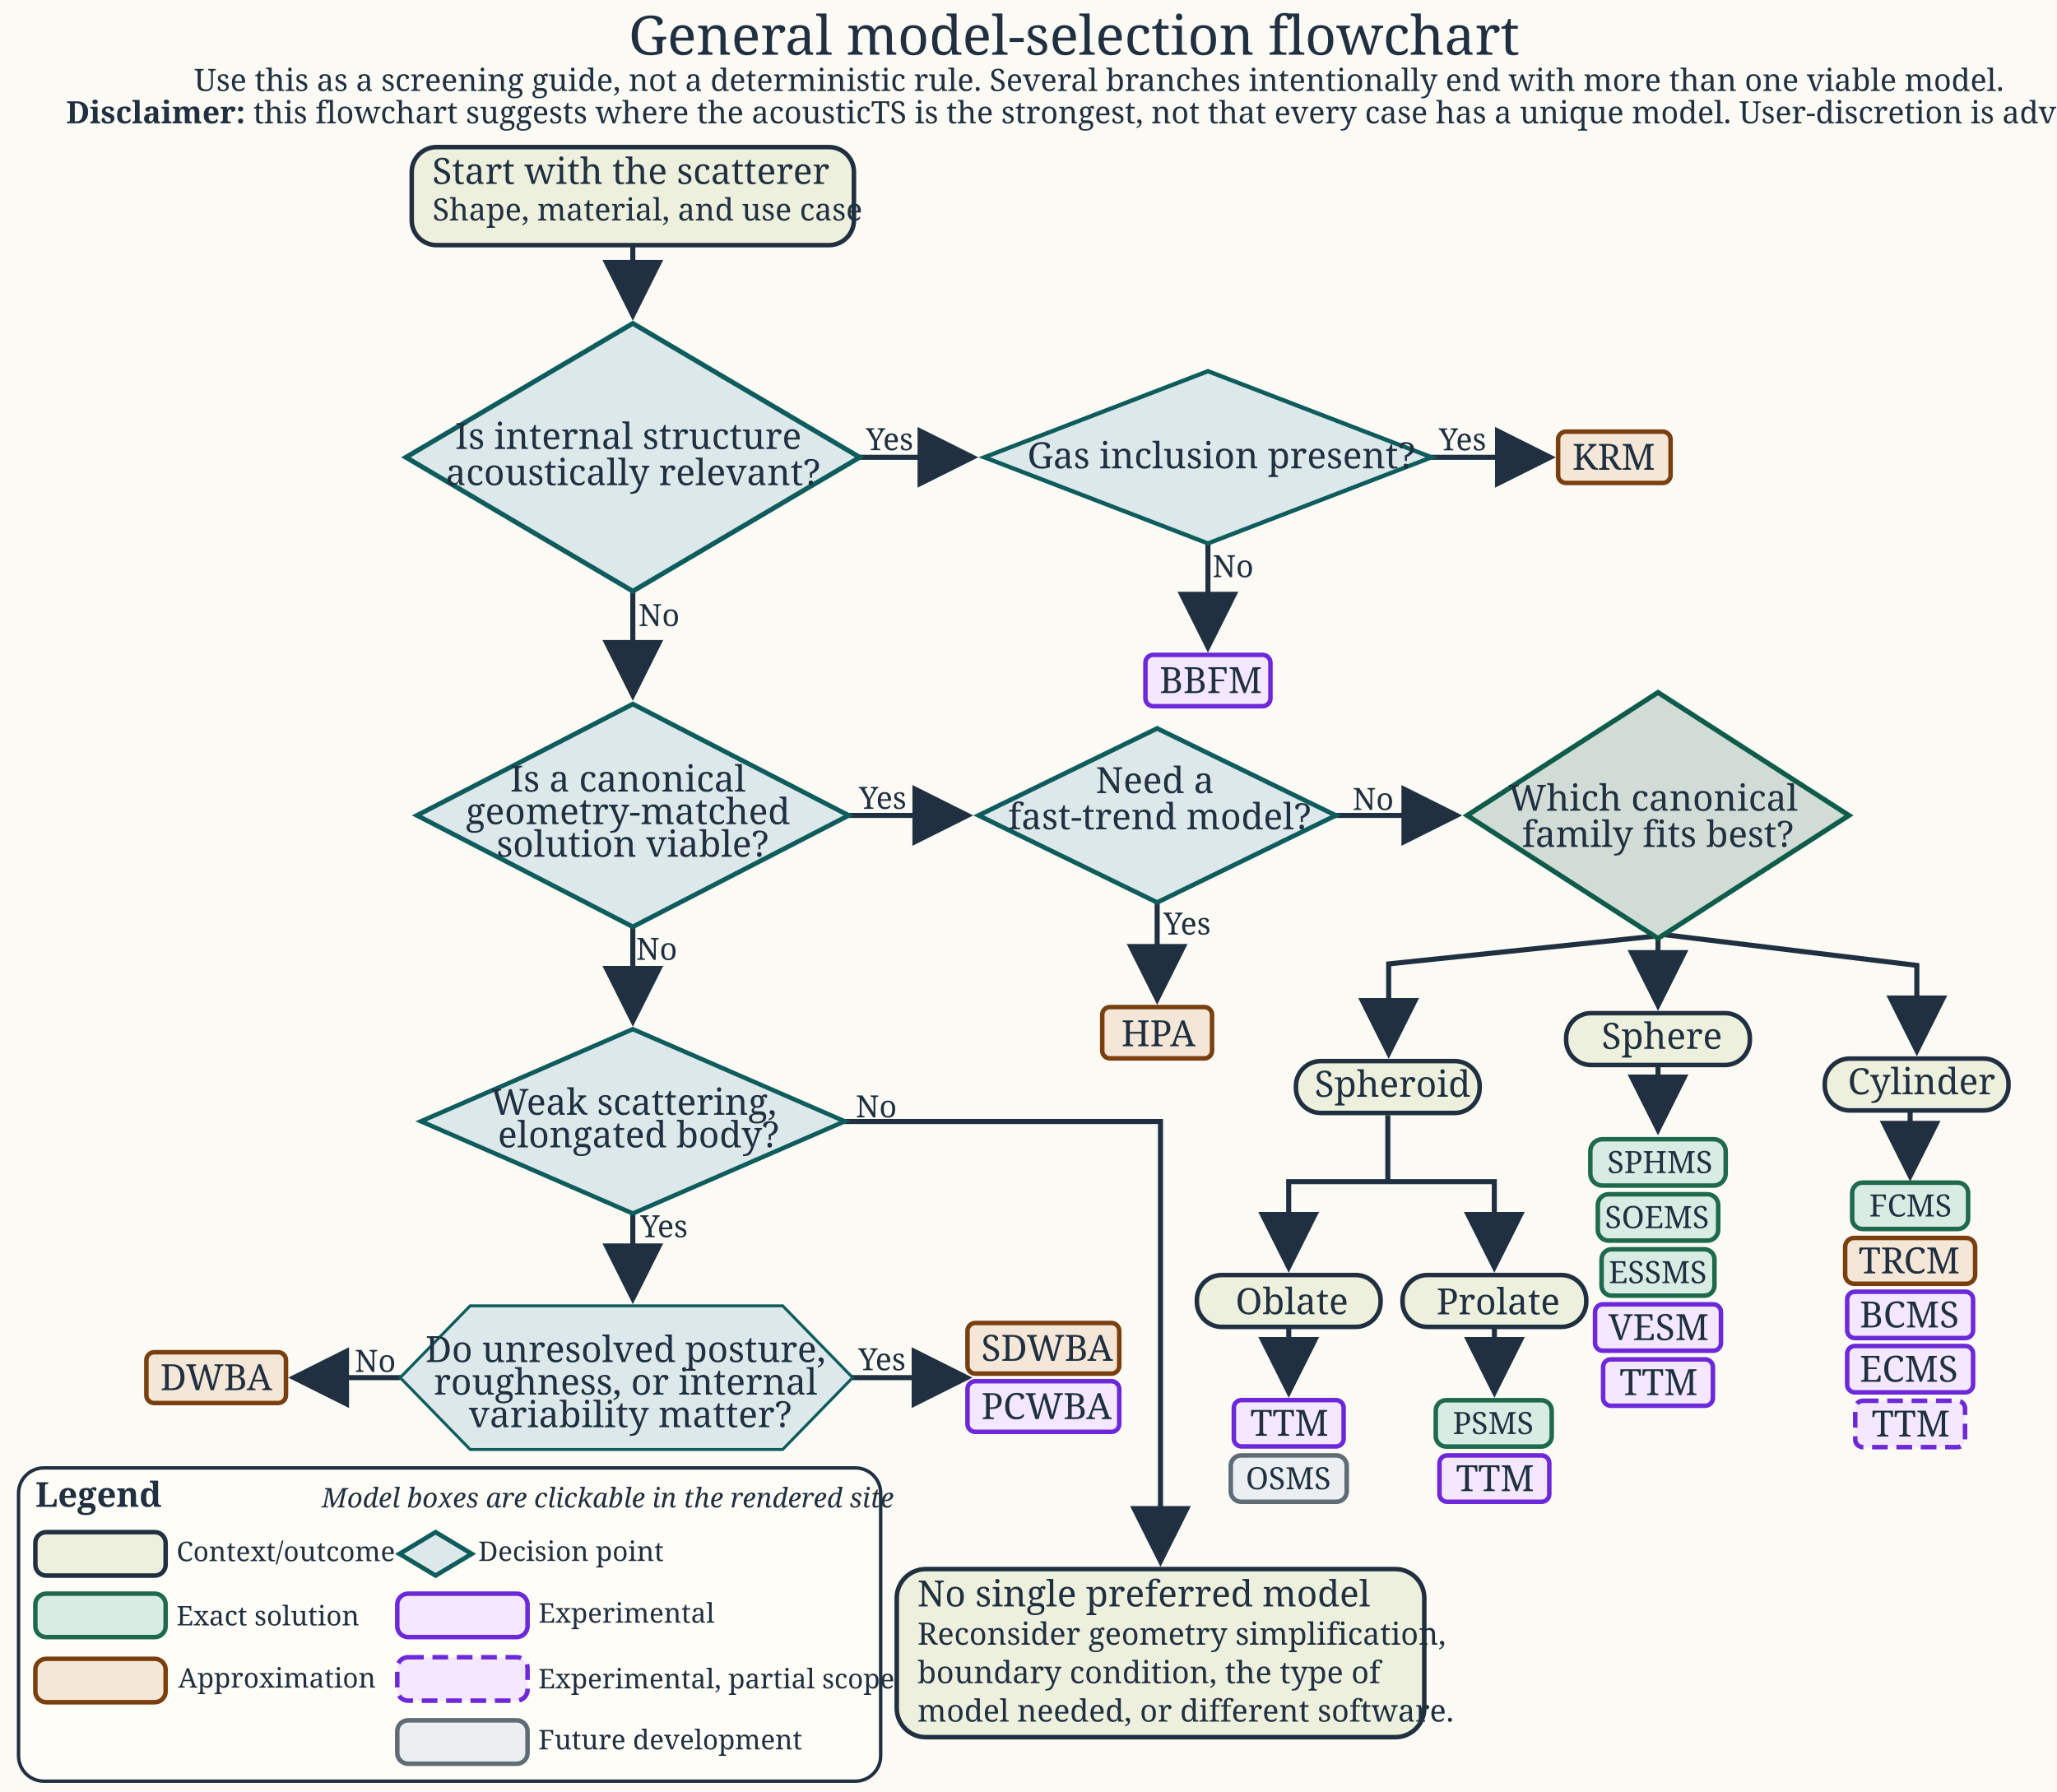
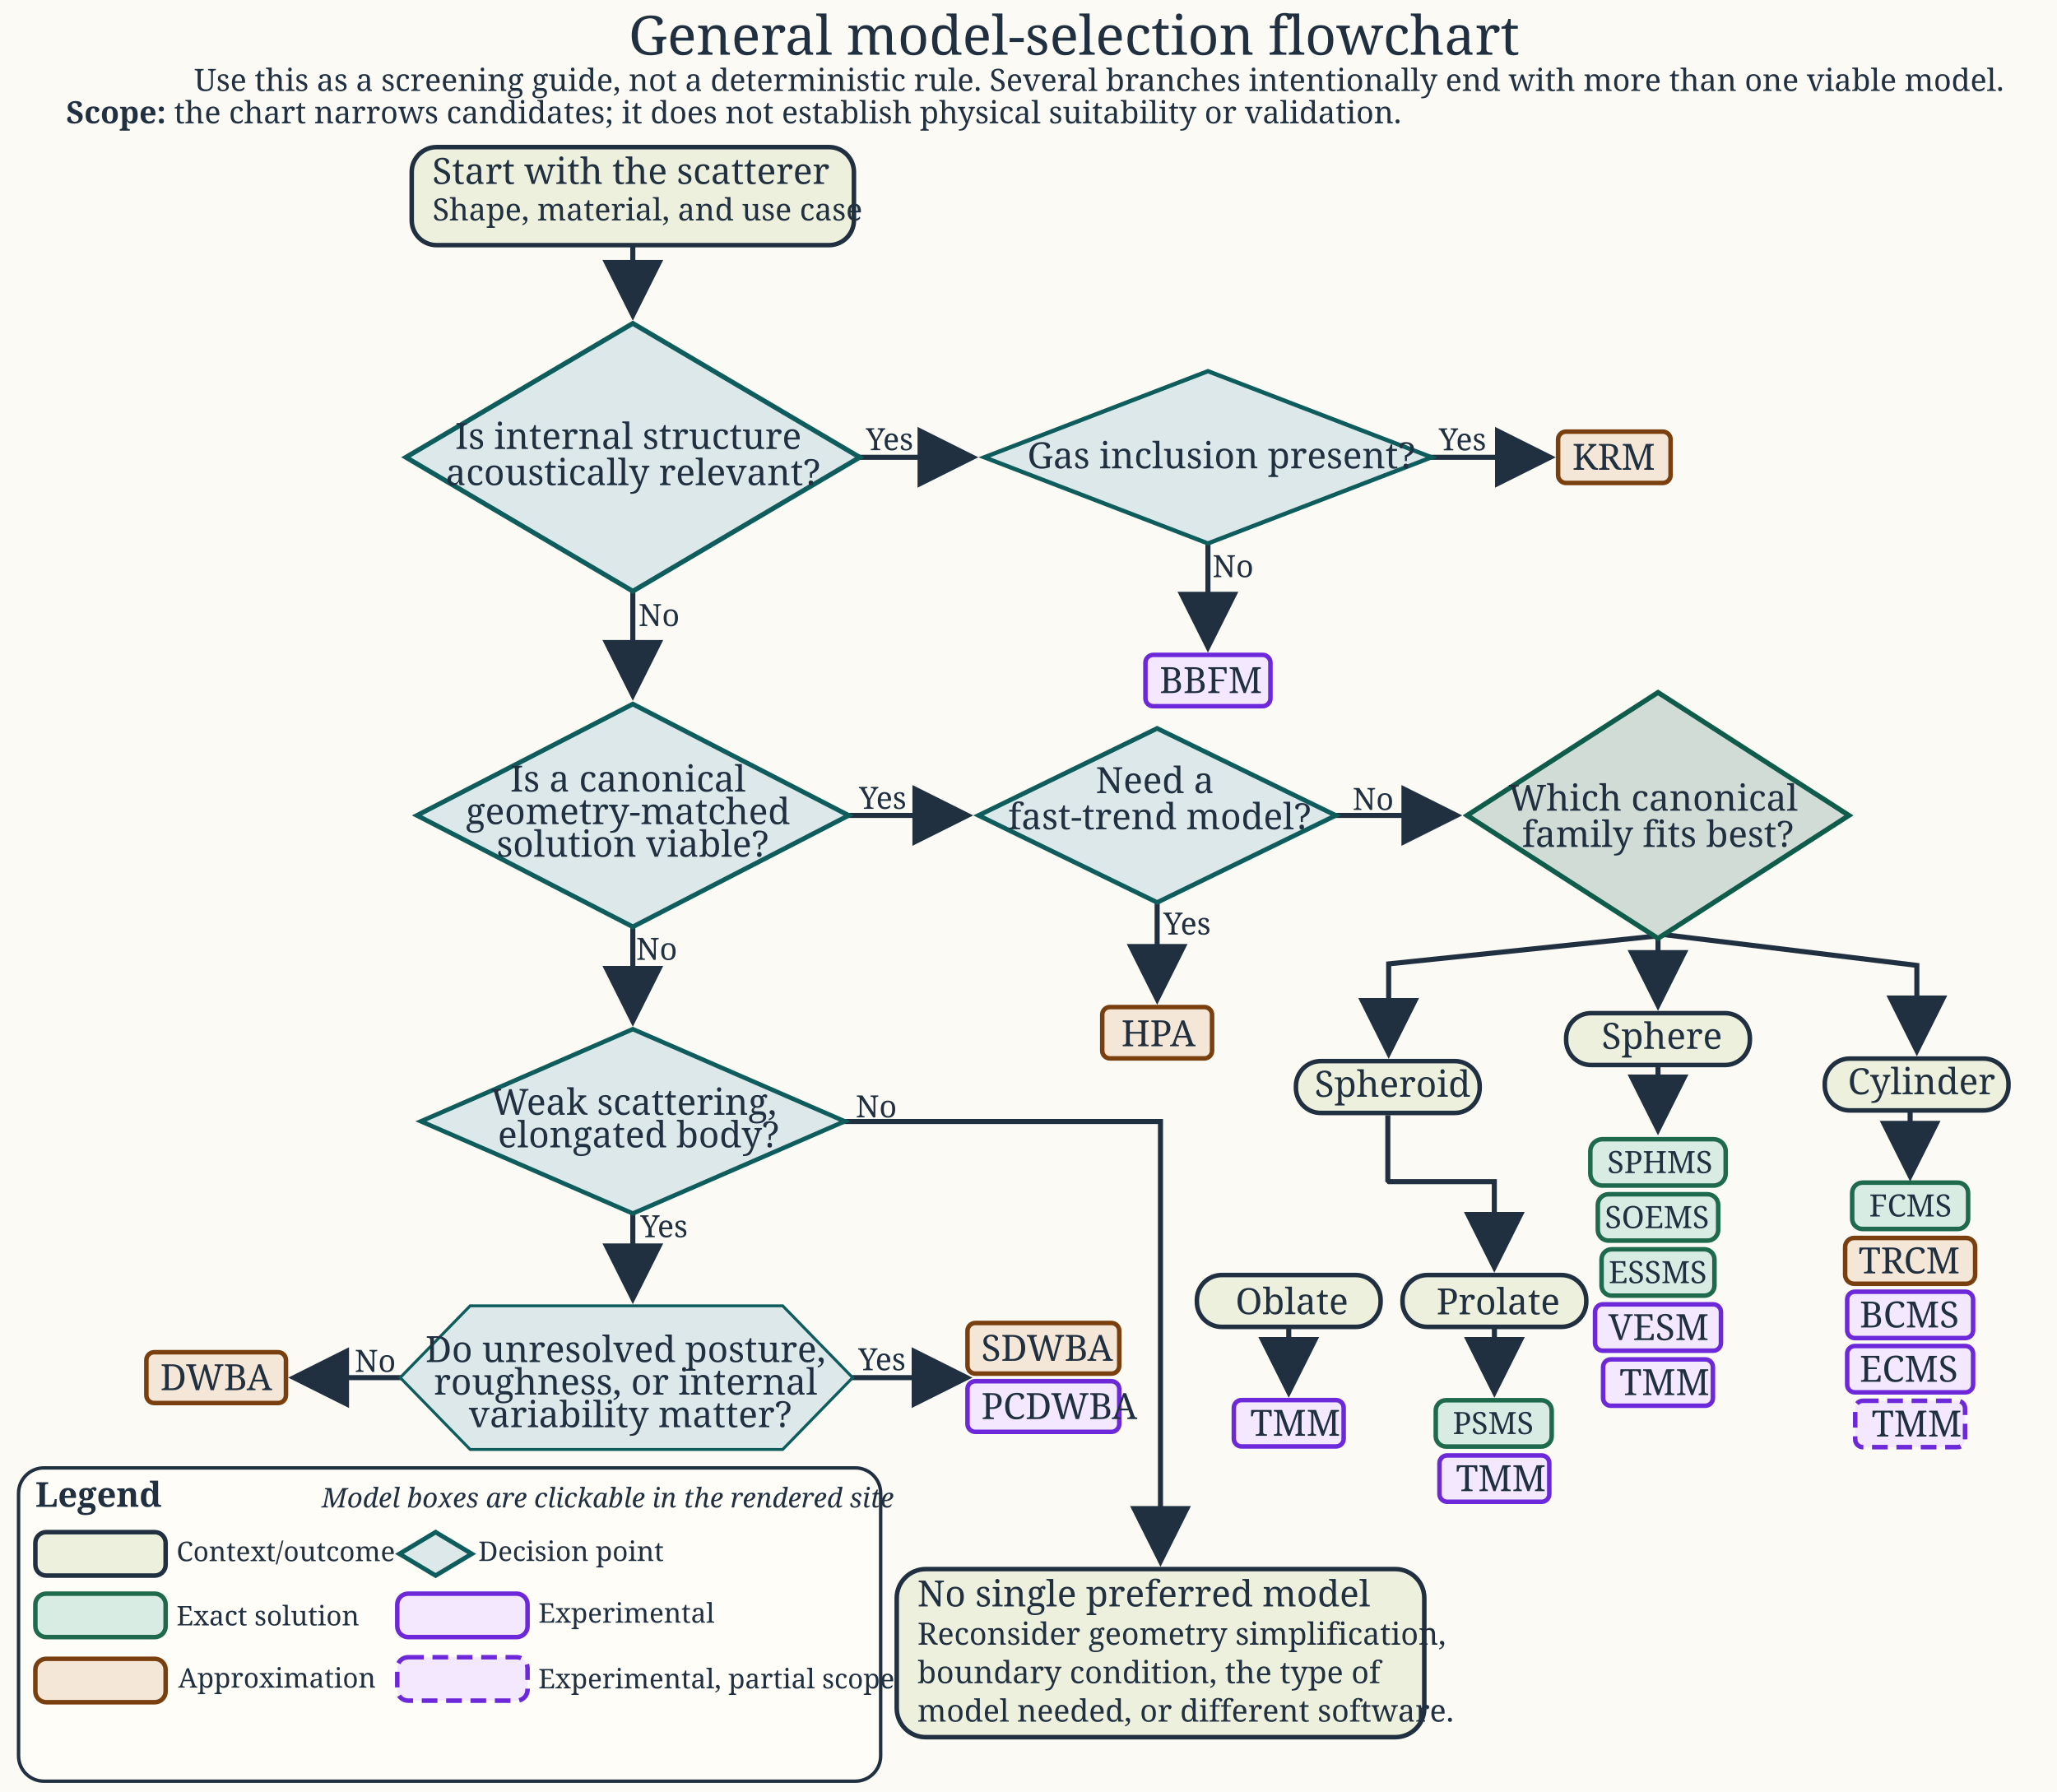
<svg xmlns="http://www.w3.org/2000/svg" width="1136.747" height="990.274" viewBox="0 0 1136.747 990.274" version="1.1" id="svg63">
  <rect width="1136.747" height="990.274" fill="#fbfaf5" id="rect1" x="0" y="0" style="stroke-width:0.897" />
  <line x1="471.135" y1="252.721" x2="535.056" y2="252.721" class="line" id="line16" style="fill:none;stroke:#203040;stroke-width:2.8;marker-end:url(#arrow-2)" />
  <line x1="349.71" y1="134.457" x2="349.71" y2="171.655" class="line" id="line12" style="fill:none;stroke:#203040;stroke-width:2.8;marker-end:url(#arrow-4)" />
  <defs id="defs1">
    <marker markerWidth="0.525" markerHeight="1" refX="0" refY="0" orient="auto-start-reverse" id="CapTriangle" viewBox="0 0 0.525 1" style="overflow:visible" preserveAspectRatio="xMidYMid">
      <path style="fill:context-stroke;stroke-linecap:butt" d="M 0,-1 1,0 0,1 -0.05,0 Z" transform="scale(0.5)" id="path61" />
    </marker>
    <marker id="arrow" markerWidth="12" markerHeight="12" refX="10" refY="6" orient="auto">
      <path d="M 0,0 12,6 0,12 Z" fill="#203040" id="path1" />
    </marker>
    <style id="style1">
      .title { font-family: Georgia, serif; font-size: 30px; fill: #203040; }
      .label { font-family: Georgia, serif; font-size: 20px; fill: #203040; }
      .small { font-family: Georgia, serif; font-size: 17px; fill: #203040; }
      .node { fill: #eef0de; stroke: #203040; stroke-width: 2.5; }
      .choice { fill: #dce8ea; stroke: #0f5c5c; stroke-width: 2.5; }
      .approx { fill: #f5e7d8; stroke: #7a3f0e; stroke-width: 2.5; }
      .exact { fill: #d9ece4; stroke: #1f6a4d; stroke-width: 2.5; }
      .line { stroke: #203040; stroke-width: 2.8; fill: none; marker-end: url(#arrow); }
    </style>
    <marker id="arrow-9" markerWidth="12" markerHeight="12" refX="10" refY="6" orient="auto">
      <path d="M 0,0 12,6 0,12 Z" fill="#203040" id="path1-4" />
    </marker>
    <marker id="arrow-4" markerWidth="12" markerHeight="12" refX="10" refY="6" orient="auto">
      <path d="M 0,0 12,6 0,12 Z" fill="#203040" id="path1-8" />
    </marker>
    <marker id="arrow-2" markerWidth="12" markerHeight="12" refX="10" refY="6" orient="auto">
      <path d="M 0,0 12,6 0,12 Z" fill="#203040" id="path1-45" />
    </marker>
    <marker id="arrow-1" markerWidth="12" markerHeight="12" refX="10" refY="6" orient="auto">
      <path d="M 0,0 12,6 0,12 Z" fill="#203040" id="path1-1" />
    </marker>
  </defs>
  <text x="347.381" y="30.26" class="title" id="text1">General model-selection flowchart</text>
  <text x="107.344" y="50.26" class="small" id="text2">Use this as a screening guide, not a deterministic rule. Several branches intentionally end with more than one viable model.</text>
  <g id="g63" style="stroke-width:2.5;stroke-dasharray:none" transform="translate(172.2565,-23.05326)">
    <rect x="55.27" y="104.338" width="244.369" height="54.187" rx="13.746" class="node" id="rect2" style="stroke-width:2.5;stroke-dasharray:none" ry="13.746" />
    <text x="66.644" y="124.699" class="label" id="text3" style="stroke-width:2.5;stroke-dasharray:none">Start with the scatterer</text>
    <text x="66.782" y="144.892" class="small" id="text4" style="font-style:normal;font-variant:normal;font-weight:normal;font-stretch:normal;font-size:17px;font-family:Georgia, serif;-inkscape-font-specification:'Georgia, serif, Normal';font-variant-ligatures:normal;font-variant-caps:normal;font-variant-numeric:normal;font-variant-east-asian:normal;fill:#203040;stroke-width:2.5;stroke-dasharray:none">
      <tspan id="tspan63" x="66.782" y="144.892">Shape, material, and use case</tspan>
    </text>
  </g>
  <line x1="349.71" y1="315.257" x2="349.71" y2="381.709" class="line" id="line15" style="fill:none;stroke:#203040;stroke-width:2.8;marker-end:url(#arrow-1)" />
  <polygon points="760,310 620,384 480,310 620,236 " class="decision" id="polygon12" style="fill:#dce8ea;stroke:#0f5c5c;stroke-width:2.747" transform="matrix(0.8957108,0,0,1,-205.6303,-57.27898)" />
  <text x="349.813" y="248.112" class="label" id="text5" style="font-style:normal;font-variant:normal;font-weight:normal;font-stretch:normal;font-size:20px;line-height:1;font-family:Georgia, serif;-inkscape-font-specification:'Georgia, serif, Normal';font-variant-ligatures:normal;font-variant-caps:normal;font-variant-numeric:normal;font-variant-east-asian:normal;text-align:center;text-anchor:middle;fill:#203040">
    <tspan id="tspan97" x="349.813" y="248.112" style="line-height:1">Is internal structure</tspan>
    <tspan id="tspan98" x="349.813" y="268.112" style="line-height:1">acoustically relevant?</tspan>
  </text>
  <a id="a1" href="../psms/index.html" target="_top" transform="translate(690.9181,385.3319)">
    <g id="g69" transform="translate(-0.781772)">
      <rect x="103.301" y="388.484" width="64.07" height="25.614" rx="5.695" class="exact" id="rect8" ry="5.695" />
      <text x="112.688" y="407.193" class="small" id="text18">PSMS</text>
    </g>
  </a>
  <g id="g137" transform="translate(476.679,-217.3417)">
    <g id="g187">
      <rect x="597.833" y="882.781" width="291.546" height="92.885" rx="16" class="node" id="rect56" ry="16" transform="translate(-578.9566,201.7078)" />
      <text x="30.252" y="1105.13" class="label" id="text57">No single preferred model</text>
      <text x="30.317" y="1126.299" class="small" id="text58" style="font-style:normal;font-variant:normal;font-weight:normal;font-stretch:normal;font-size:17px;font-family:Georgia, serif;-inkscape-font-specification:'Georgia, serif, Normal';font-variant-ligatures:normal;font-variant-caps:normal;font-variant-numeric:normal;font-variant-east-asian:normal;text-align:start;text-anchor:start;fill:#203040">
        <tspan id="tspan185" x="30.317" y="1126.299">Reconsider geometry simplification,</tspan>
        <tspan id="tspan186" x="30.317" y="1147.549">boundary condition, the type of</tspan>
        <tspan id="tspan187" x="30.317" y="1168.799">model needed, or different software.</tspan>
      </text>
    </g>
  </g>
  <text x="36.588" y="68.142" class="small" id="text61" style="font-style:normal;font-variant:normal;font-weight:normal;font-stretch:normal;font-size:17px;font-family:Georgia, serif;-inkscape-font-specification:'Georgia, serif, Normal';font-variant-ligatures:normal;font-variant-caps:normal;font-variant-numeric:normal;font-variant-east-asian:normal;fill:#203040">
    <tspan id="tspan139" x="36.588" y="68.142">
-       <tspan style="font-style:normal;font-variant:normal;font-weight:bold;font-stretch:normal;font-size:17px;font-family:Georgia, serif;-inkscape-font-specification:'Georgia, serif, Bold';font-variant-ligatures:normal;font-variant-caps:normal;font-variant-numeric:normal;font-variant-east-asian:normal" id="tspan141">Disclaimer:</tspan> this flowchart suggests where the acousticTS is the strongest, not that every case has a unique model. User-discretion is advised.</tspan>
+       <tspan style="font-style:normal;font-variant:normal;font-weight:bold;font-stretch:normal;font-size:17px;font-family:Georgia, serif;-inkscape-font-specification:'Georgia, serif, Bold';font-variant-ligatures:normal;font-variant-caps:normal;font-variant-numeric:normal;font-variant-east-asian:normal" id="tspan141">Scope:</tspan> the chart narrows candidates; it does not establish physical suitability or validation.</tspan>
  </text>
  <a id="a69" transform="translate(99.04399,-35.73983)" />
  <a id="a70" href="../hpa/index.html" target="_top" transform="translate(208.6163,252.2381)">
    <g id="g70" transform="translate(0,-2.391516)">
      <rect x="400.511" y="306.698" width="60.683" height="28.369" rx="4.221" class="approx" id="rect21" ry="4.221" />
      <text x="411.047" y="328.36" class="label" id="text70" style="font-style:normal;font-variant:normal;font-weight:normal;font-stretch:normal;font-size:20px;font-family:Georgia, serif;-inkscape-font-specification:'Georgia, serif, Normal';font-variant-ligatures:normal;font-variant-caps:normal;font-variant-numeric:normal;font-variant-east-asian:normal;fill:#203040">
        <tspan id="tspan70" x="411.047" y="328.36">HPA</tspan>
      </text>
    </g>
  </a>
  <a id="a76" href="../sphms/index.html" target="_top" transform="translate(729.6852,130.6813)">
    <g id="g76">
      <rect x="149.165" y="498.894" width="74.805" height="25.614" rx="6.649" class="exact" id="rect75" ry="6.649" />
      <text x="158.552" y="517.603" class="small" id="text76" style="font-size:17px;font-family:Georgia, serif;fill:#203040">
        <tspan id="tspan76" x="158.552" y="517.603">SPHMS</tspan>
      </text>
    </g>
  </a>
  <a id="a84" href="../calibration/index.html" target="_top" transform="translate(733.8256,161.1018)">
    <g id="g84">
      <rect x="149.165" y="498.894" width="66.524" height="25.614" rx="5.913" class="exact" id="rect83" ry="5.913" />
      <text x="153.072" y="517.603" class="small" id="text84" style="font-size:17px;font-family:Georgia, serif;fill:#203040">
        <tspan id="tspan84" x="153.072" y="517.603">SOEMS</tspan>
      </text>
    </g>
  </a>
  <a id="a85" href="../essms/index.html" target="_top" transform="translate(735.8958,191.5223)">
    <g id="g85">
      <rect x="149.165" y="498.894" width="62.384" height="25.614" rx="5.545" class="exact" id="rect84" ry="5.545" />
      <text x="153.072" y="517.603" class="small" id="text85" style="font-size:17px;font-family:Georgia, serif;fill:#203040">
        <tspan id="tspan85" x="153.072" y="517.603">ESSMS</tspan>
      </text>
    </g>
  </a>
  <a id="a93" href="../fcms/index.html" target="_top" transform="translate(921.033,265.091)">
    <g id="g93" transform="translate(-0.781772)">
      <rect x="103.301" y="388.484" width="64.07" height="25.614" rx="5.695" class="exact" id="rect92" ry="5.695" />
      <text x="112.688" y="407.193" class="small" id="text93">FCMS</text>
    </g>
  </a>
  <a id="a95" href="../trcm/index.html" target="_top" transform="translate(616.9352,378.7149)">
    <g id="g95" transform="translate(2.223877,-1.279577)">
      <rect x="400.511" y="306.698" width="71.835" height="25.338" rx="4.997" class="approx" id="rect94" ry="4.997" />
      <text x="407.913" y="326.287" class="label" id="text95" style="font-style:normal;font-variant:normal;font-weight:normal;font-stretch:normal;font-size:20px;font-family:Georgia, serif;-inkscape-font-specification:'Georgia, serif, Normal';font-variant-ligatures:normal;font-variant-caps:normal;font-variant-numeric:normal;font-variant-east-asian:normal;fill:#203040">
        <tspan id="tspan94" x="407.913" y="326.287">TRCM</tspan>
      </text>
    </g>
  </a>
  <path d="m 917.484,517.049 -150.071,15.635 v 46.874" class="line" id="path102" />
  <a id="a111" href="../krm/index.html" target="_top" transform="translate(460.5268,-65.77022)">
    <g id="g111" transform="translate(0,-2.391516)">
      <rect x="400.511" y="306.698" width="62.174" height="28.369" rx="4.325" class="approx" id="rect110" ry="4.325" />
      <text x="408.322" y="327.802" class="label" id="text111" style="font-style:normal;font-variant:normal;font-weight:normal;font-stretch:normal;font-size:20px;font-family:Georgia, serif;-inkscape-font-specification:'Georgia, serif, Normal';font-variant-ligatures:normal;font-variant-caps:normal;font-variant-numeric:normal;font-variant-east-asian:normal;fill:#203040">
        <tspan id="tspan111" x="408.322" y="327.802">KRM</tspan>
      </text>
    </g>
  </a>
  <line x1="349.71" y1="647.524" x2="349.71" y2="715.156" class="line" id="line166" style="fill:none;stroke:#203040;stroke-width:2.8;marker-end:url(#arrow-2)" />
  <a id="a132" href="../sdwba/index.html" target="_top" transform="translate(133.9537,426.6437)">
    <g id="g132" transform="translate(0,-2.391516)">
      <rect x="400.703" y="306.89" width="83.872" height="27.985" rx="4.325" class="approx" id="rect131" ry="4.325" />
      <text x="408.322" y="327.802" class="label" id="text132" style="font-style:normal;font-variant:normal;font-weight:normal;font-stretch:normal;font-size:20px;font-family:Georgia, serif;-inkscape-font-specification:'Georgia, serif, Normal';font-variant-ligatures:normal;font-variant-caps:normal;font-variant-numeric:normal;font-variant-east-asian:normal;fill:#203040">
        <tspan id="tspan132" x="408.322" y="327.802">SDWBA</tspan>
      </text>
    </g>
  </a>
  <a id="a134" href="../dwba/index.html" target="_top" transform="translate(-319.7635,442.8468)">
    <g id="g134" transform="translate(0,-2.391516)">
      <rect x="400.654" y="306.841" width="77.139" height="28.083" rx="4.325" class="approx" id="rect133" ry="4.325" />
      <text x="408.322" y="327.802" class="label" id="text134" style="font-style:normal;font-variant:normal;font-weight:normal;font-stretch:normal;font-size:20px;font-family:Georgia, serif;-inkscape-font-specification:'Georgia, serif, Normal';font-variant-ligatures:normal;font-variant-caps:normal;font-variant-numeric:normal;font-variant-east-asian:normal;fill:#203040">
        <tspan id="tspan134" x="408.322" y="327.802">DWBA</tspan>
      </text>
    </g>
  </a>
  <text x="478.512" y="248.788" class="small" id="text8" style="font-style:normal;font-variant:normal;font-weight:normal;font-stretch:normal;font-size:17px;font-family:Georgia, serif;-inkscape-font-specification:'Georgia, serif, Normal';font-variant-ligatures:normal;font-variant-caps:normal;font-variant-numeric:normal;font-variant-east-asian:normal;fill:#203040">
    <tspan id="tspan2" x="478.512" y="248.788">Yes</tspan>
  </text>
  <line x1="788.41" y1="252.721" x2="854.188" y2="252.721" class="line" id="line9" style="fill:none;stroke:#203040;stroke-width:2.8;marker-end:url(#arrow-2)" />
  <line x1="667.533" y1="297.582" x2="667.533" y2="355.06" class="line" id="line108" style="fill:none;stroke:#203040;stroke-width:2.8;marker-end:url(#arrow-1)" />
  <polygon points="1175,380 1040,450 905,380 1040,310 " class="decision" id="polygon16" style="fill:#dce8ea;stroke:#0f5c5c;stroke-width:3.295" transform="matrix(0.9155559,0,0,0.6799814,-284.6453,-5.671934)" />
  <text x="567.723" y="258.802" class="label" id="text9" style="font-style:normal;font-variant:normal;font-weight:normal;font-stretch:normal;font-size:20px;font-family:Georgia, serif;-inkscape-font-specification:'Georgia, serif, Normal';font-variant-ligatures:normal;font-variant-caps:normal;font-variant-numeric:normal;font-variant-east-asian:normal;fill:#203040">
    <tspan id="tspan9" x="567.723" y="258.802">Gas inclusion present?</tspan>
  </text>
  <text x="795.143" y="248.871" class="small" id="text10" style="font-style:normal;font-variant:normal;font-weight:normal;font-stretch:normal;font-size:17px;font-family:Georgia, serif;-inkscape-font-specification:'Georgia, serif, Normal';font-variant-ligatures:normal;font-variant-caps:normal;font-variant-numeric:normal;font-variant-east-asian:normal;fill:#203040">
    <tspan id="tspan10" x="795.143" y="248.871">Yes</tspan>
  </text>
  <a id="a13" href="../bbfm/index.html" target="_top" transform="translate(232.4845,57.60351)" style="fill:#f3e8ff;fill-opacity:1">
    <g id="g13" transform="translate(0,-2.391516)" style="fill:#f3e8ff;fill-opacity:1;stroke:#6d28d9;stroke-opacity:1">
      <rect x="400.511" y="306.698" width="69.075" height="28.369" rx="4.325" class="approx" id="rect11" ry="4.325" style="fill:#f3e8ff;fill-opacity:1;stroke:#6d28d9;stroke-opacity:1" />
      <text x="408.322" y="327.802" class="label" id="text13" style="font-style:normal;font-variant:normal;font-weight:normal;font-stretch:normal;font-size:20px;font-family:Georgia, serif;-inkscape-font-specification:'Georgia, serif, Normal';font-variant-ligatures:normal;font-variant-caps:normal;font-variant-numeric:normal;font-variant-east-asian:normal;fill:#203040;fill-opacity:1;stroke:#6d28d9;stroke-opacity:1">
        <tspan id="tspan12" x="408.322" y="327.802" style="fill:#203040;fill-opacity:1;stroke:none">BBFM</tspan>
      </text>
    </g>
    <text xml:space="preserve" style="font-style:normal;font-variant:normal;font-weight:normal;font-stretch:normal;font-size:20px;line-height:0.8;font-family:Georgia, serif;-inkscape-font-specification:'Georgia, serif, Normal';font-variant-ligatures:normal;font-variant-caps:normal;font-variant-numeric:normal;font-variant-east-asian:normal;writing-mode:vertical-lr;direction:rtl;fill:none;fill-opacity:1;stroke:none;stroke-width:4;stroke-linejoin:round;stroke-opacity:1" x="435.893" y="323.579" id="text14">
      <tspan id="tspan13" x="435.893" y="323.579">t</tspan>
    </text>
    <text xml:space="preserve" style="font-style:normal;font-variant:normal;font-weight:normal;font-stretch:normal;font-size:20px;line-height:0.8;font-family:Georgia, serif;-inkscape-font-specification:'Georgia, serif, Normal';font-variant-ligatures:normal;font-variant-caps:normal;font-variant-numeric:normal;font-variant-east-asian:normal;writing-mode:vertical-lr;direction:rtl;fill:none;fill-opacity:1;stroke:none;stroke-width:4;stroke-linejoin:round;stroke-opacity:1" x="436.625" y="317.724" id="text15">
      <tspan id="tspan14" x="436.625" y="317.724">t</tspan>
    </text>
  </a>
  <text x="352.83" y="346.001" class="small" id="text19" style="font-style:normal;font-variant:normal;font-weight:normal;font-stretch:normal;font-size:17px;font-family:Georgia, serif;-inkscape-font-specification:'Georgia, serif, Normal';font-variant-ligatures:normal;font-variant-caps:normal;font-variant-numeric:normal;font-variant-east-asian:normal;fill:#203040">
    <tspan id="tspan18" x="352.83" y="346.001">No</tspan>
  </text>
  <line x1="468.304" y1="450.637" x2="532.225" y2="450.637" class="line" id="line109" style="fill:none;stroke:#203040;stroke-width:2.8;marker-end:url(#arrow-2)" />
  <line x1="349.71" y1="506.403" x2="349.71" y2="561.812" class="line" id="line117" style="fill:none;stroke:#203040;stroke-width:2.8;marker-end:url(#arrow-1)" />
  <polygon points="1175,380 1040,450 905,380 1040,310 " class="decision" id="polygon19" style="fill:#dce8ea;stroke:#0f5c5c;stroke-width:2.95" transform="matrix(0.8835961,0,0,0.8791999,-569.2295,116.5406)" />
  <text x="349.623" y="437.457" class="label" id="text20" style="font-style:normal;font-variant:normal;font-weight:normal;font-stretch:normal;font-size:20px;line-height:0.9;font-family:Georgia, serif;-inkscape-font-specification:'Georgia, serif, Normal';font-variant-ligatures:normal;font-variant-caps:normal;font-variant-numeric:normal;font-variant-east-asian:normal;text-align:center;text-anchor:middle;fill:#203040">
    <tspan id="tspan106" x="349.623" y="437.457" style="line-height:0.9">Is a canonical</tspan>
    <tspan id="tspan107" x="349.623" y="455.457" style="line-height:0.9">geometry-matched</tspan>
    <tspan id="tspan108" x="349.623" y="473.457" style="line-height:0.9">solution viable?</tspan>
  </text>
  <line x1="916.253" y1="500.228" x2="916.253" y2="553.063" class="line" id="line43" style="fill:none;stroke:#203040;stroke-width:2.8;marker-end:url(#arrow-1)" />
  <text x="666.874" y="658.704" class="small" id="text30" style="font-style:normal;font-variant:normal;font-weight:normal;font-stretch:normal;font-size:17px;font-family:Georgia, serif;-inkscape-font-specification:'Georgia, serif, Normal';font-variant-ligatures:normal;font-variant-caps:normal;font-variant-numeric:normal;font-variant-east-asian:normal;fill:#203040;stroke-width:2.5;stroke-dasharray:none">
    <tspan id="tspan30" x="666.874" y="658.704" />
  </text>
  <text xml:space="preserve" style="font-style:normal;font-variant:normal;font-weight:normal;font-stretch:normal;font-size:20px;line-height:0.8;font-family:Georgia, serif;-inkscape-font-specification:'Georgia, serif, Normal';font-variant-ligatures:normal;font-variant-caps:normal;font-variant-numeric:normal;font-variant-east-asian:normal;writing-mode:vertical-lr;direction:rtl;fill:#203040;fill-opacity:1;stroke:none;stroke-width:4;stroke-linejoin:round;stroke-opacity:1" x="758.49" y="767.679" id="text33">
    <tspan id="tspan32" x="758.49" y="767.679" />
  </text>
  <line x1="916.253" y1="578.228" x2="916.253" y2="621.835" class="line" id="line172" style="fill:none;stroke:#203040;stroke-width:2.8;marker-end:url(#arrow-1)" />
  <g id="g36" transform="translate(222.6641,-95.16554)">
    <rect x="642.826" y="655.079" width="101.526" height="28.655" rx="13.746" class="node" id="rect34" style="stroke-width:2.5;stroke-dasharray:none" ry="13.746" />
    <text x="662.427" y="674.797" class="label" id="text32" style="stroke-width:2.5;stroke-dasharray:none">Sphere</text>
  </g>
  <line x1="1055.587" y1="603.803" x2="1055.587" y2="647.409" class="line" id="line185" style="fill:none;stroke:#203040;stroke-width:2.8;marker-end:url(#arrow-1)" />
  <g id="g38" transform="translate(188.9361,-110.7743)">
    <rect x="819.481" y="695.792" width="101.526" height="28.655" rx="13.746" class="node" id="rect35" style="stroke-width:2.5;stroke-dasharray:none" ry="13.746" />
    <text x="832.207" y="715.51" class="label" id="text34" style="stroke-width:2.5;stroke-dasharray:none">Cylinder</text>
  </g>
  <g id="g43" transform="translate(-22.56625,-114.2148)">
    <rect x="738.744" y="700.623" width="101.526" height="28.655" rx="13.746" class="node" id="rect42" style="stroke-width:2.5;stroke-dasharray:none" ry="13.746" />
    <text x="749.029" y="720.341" class="label" id="text43" style="stroke-width:2.5;stroke-dasharray:none">Spheroid</text>
  </g>
  <line x1="712.19" y1="723.293" x2="712.19" y2="766.899" class="line" id="line189" style="fill:none;stroke:#203040;stroke-width:2.8;marker-end:url(#arrow-1)" />
  <g id="g45" transform="translate(-77.31674,4.01253)">
    <rect x="738.744" y="700.623" width="101.526" height="28.655" rx="13.746" class="node" id="rect45" style="stroke-width:2.5;stroke-dasharray:none" ry="13.746" />
    <text x="760.093" y="722.25" class="label" id="text45" style="stroke-width:2.5;stroke-dasharray:none">Oblate</text>
  </g>
  <line x1="825.843" y1="723.293" x2="825.843" y2="766.899" class="line" id="line188" style="fill:none;stroke:#203040;stroke-width:2.8;marker-end:url(#arrow-1)" />
  <g id="g46" transform="translate(36.33594,4.01253)">
    <rect x="738.744" y="700.623" width="101.526" height="28.655" rx="13.746" class="node" id="rect46" style="stroke-width:2.5;stroke-dasharray:none" ry="13.746" />
    <text x="757.495" y="722.362" class="label" id="text46" style="stroke-width:2.5;stroke-dasharray:none">Prolate</text>
  </g>
  <line x1="736.688" y1="450.637" x2="802.466" y2="450.637" class="line" id="line116" style="fill:none;stroke:#203040;stroke-width:2.8;marker-end:url(#arrow-2)" />
  <line x1="639.469" y1="492.789" x2="639.469" y2="549.695" class="line" id="line136" style="fill:none;stroke:#203040;stroke-width:2.8;marker-end:url(#arrow-1)" />
  <polygon points="1175,380 1040,450 905,380 1040,310 " class="decision" id="polygon59" style="fill:#dce8ea;stroke:#0f5c5c;stroke-width:3.668" transform="matrix(0.7312013,0,0,0.6870074,-120.9806,189.5738)" />
  <text x="640.821" y="438.29" class="label" id="text27" style="font-style:normal;font-variant:normal;font-weight:normal;font-stretch:normal;font-size:20px;line-height:1;font-family:Georgia, serif;-inkscape-font-specification:'Georgia, serif, Normal';font-variant-ligatures:normal;font-variant-caps:normal;font-variant-numeric:normal;font-variant-east-asian:normal;text-align:center;text-anchor:middle;fill:#203040">
    <tspan id="tspan114" x="640.821" y="438.29" style="line-height:1">Need a</tspan>
    <tspan id="tspan116" x="640.821" y="458.29" style="line-height:1">fast-trend model?</tspan>
  </text>
  <path d="m 912.464,515.659 146.829,17.859 v 44.65" class="line" id="path179" />
  <polygon points="905,380 1040,310 1175,380 1040,450 " class="decision" id="polygon25" style="fill:#d2dcd6;fill-opacity:1;stroke:#0f5c4a;stroke-width:2.985;stroke-opacity:1" transform="matrix(0.7814979,0,0,0.9708489,103.495,81.71397)" />
  <text x="916.175" y="448.027" class="label" id="text63" style="font-style:normal;font-variant:normal;font-weight:normal;font-stretch:normal;font-size:20px;line-height:1;font-family:Georgia, serif;-inkscape-font-specification:'Georgia, serif, Normal';font-variant-ligatures:normal;font-variant-caps:normal;font-variant-numeric:normal;font-variant-east-asian:normal;text-align:center;text-anchor:middle;fill:#203040">
    <tspan id="tspan140" x="916.175" y="448.027">Which canonical</tspan>
    <tspan id="tspan146" x="916.175" y="468.027">family fits best?</tspan>
  </text>
  <text x="670.023" y="318.96" class="small" id="text109" style="font-style:normal;font-variant:normal;font-weight:normal;font-stretch:normal;font-size:17px;font-family:Georgia, serif;-inkscape-font-specification:'Georgia, serif, Normal';font-variant-ligatures:normal;font-variant-caps:normal;font-variant-numeric:normal;font-variant-east-asian:normal;fill:#203040">
    <tspan id="tspan109" x="670.023" y="318.96">No</tspan>
  </text>
  <text x="474.717" y="447.008" class="small" id="text113" style="font-style:normal;font-variant:normal;font-weight:normal;font-stretch:normal;font-size:17px;font-family:Georgia, serif;-inkscape-font-specification:'Georgia, serif, Normal';font-variant-ligatures:normal;font-variant-caps:normal;font-variant-numeric:normal;font-variant-east-asian:normal;fill:#203040">
    <tspan id="tspan113" x="474.717" y="447.008">Yes</tspan>
  </text>
  <text x="747.441" y="447.613" class="small" id="text117" style="font-style:normal;font-variant:normal;font-weight:normal;font-stretch:normal;font-size:17px;font-family:Georgia, serif;-inkscape-font-specification:'Georgia, serif, Normal';font-variant-ligatures:normal;font-variant-caps:normal;font-variant-numeric:normal;font-variant-east-asian:normal;fill:#203040">
    <tspan id="tspan117" x="747.441" y="447.613">No</tspan>
  </text>
  <text x="351.517" y="530.465" class="small" id="text118" style="font-style:normal;font-variant:normal;font-weight:normal;font-stretch:normal;font-size:17px;font-family:Georgia, serif;-inkscape-font-specification:'Georgia, serif, Normal';font-variant-ligatures:normal;font-variant-caps:normal;font-variant-numeric:normal;font-variant-east-asian:normal;fill:#203040">
    <tspan id="tspan118" x="351.517" y="530.465">No</tspan>
  </text>
  <text x="642.909" y="516.483" class="small" id="text137" style="font-style:normal;font-variant:normal;font-weight:normal;font-stretch:normal;font-size:17px;font-family:Georgia, serif;-inkscape-font-specification:'Georgia, serif, Normal';font-variant-ligatures:normal;font-variant-caps:normal;font-variant-numeric:normal;font-variant-east-asian:normal;fill:#203040">
    <tspan id="tspan137" x="642.909" y="516.483">Yes</tspan>
  </text>
  <line x1="467.885" y1="761.338" x2="531.807" y2="761.338" class="line" id="line167" style="fill:none;stroke:#203040;stroke-width:2.8;marker-end:url(#arrow-2)" />
  <line x1="238.026" y1="761.338" x2="164.88" y2="761.338" class="line" id="line168" style="fill:none;stroke:#203040;stroke-width:2.8;marker-end:url(#arrow-2)" />
  <g id="g163" transform="translate(45.29706,12.55427)">
    <polygon points="762,888 822,950 762,1012 494,1012 434,950 494,888 " class="choice" id="polygon160" transform="matrix(0.6444623,0,0,0.6402361,-103.8472,140.5594)" />
    <text x="303.017" y="740.174" class="label" id="text161" style="font-style:normal;font-variant:normal;font-weight:normal;font-stretch:normal;font-size:20px;line-height:0.9;font-family:Georgia, serif;-inkscape-font-specification:'Georgia, serif, Normal';font-variant-ligatures:normal;font-variant-caps:normal;font-variant-numeric:normal;font-variant-east-asian:normal;text-align:center;text-anchor:middle;fill:#203040">
      <tspan id="tspan161" x="303.017" y="740.174" style="line-height:0.9">Do unresolved posture,</tspan>
      <tspan id="tspan162" x="303.017" y="758.174" style="line-height:0.9">roughness, or internal</tspan>
      <tspan id="tspan163" x="303.017" y="776.174" style="line-height:0.9">variability matter?</tspan>
    </text>
  </g>
  <text x="472.865" y="617.515" class="small" id="text166" style="font-style:normal;font-variant:normal;font-weight:normal;font-stretch:normal;font-size:17px;font-family:Georgia, serif;-inkscape-font-specification:'Georgia, serif, Normal';font-variant-ligatures:normal;font-variant-caps:normal;font-variant-numeric:normal;font-variant-east-asian:normal;fill:#203040">
    <tspan id="tspan166" x="472.865" y="617.515">No</tspan>
  </text>
  <text x="353.874" y="683.75" class="small" id="text167" style="font-style:normal;font-variant:normal;font-weight:normal;font-stretch:normal;font-size:17px;font-family:Georgia, serif;-inkscape-font-specification:'Georgia, serif, Normal';font-variant-ligatures:normal;font-variant-caps:normal;font-variant-numeric:normal;font-variant-east-asian:normal;fill:#203040">
    <tspan id="tspan167" x="353.874" y="683.75">Yes</tspan>
  </text>
  <path d="M 452.48,619.788 H 641.309 V 860.297" class="line" id="path193" />
  <g id="g167" transform="translate(-61.17841,-34.03133)">
    <polygon points="905,380 1040,310 1175,380 1040,450 " class="decision" id="polygon69" style="fill:#dce8ea;stroke:#0f5c5c;stroke-width:3.273" transform="matrix(0.8674342,0,0,0.7276132,-491.2428,377.2249)" />
    <text x="414.039" y="650.109" class="label" id="text114" style="font-style:normal;font-variant:normal;font-weight:normal;font-stretch:normal;font-size:20px;line-height:0.9;font-family:Georgia, serif;-inkscape-font-specification:'Georgia, serif, Normal';font-variant-ligatures:normal;font-variant-caps:normal;font-variant-numeric:normal;font-variant-east-asian:normal;text-align:center;text-anchor:middle;fill:#203040">
      <tspan id="tspan164" x="414.039" y="650.109" style="line-height:0.9">Weak scattering,</tspan>
      <tspan id="tspan165" x="414.039" y="668.109" style="line-height:0.9">elongated body?</tspan>
    </text>
  </g>
  <text x="474.298" y="757.261" class="small" id="text168" style="font-style:normal;font-variant:normal;font-weight:normal;font-stretch:normal;font-size:17px;font-family:Georgia, serif;-inkscape-font-specification:'Georgia, serif, Normal';font-variant-ligatures:normal;font-variant-caps:normal;font-variant-numeric:normal;font-variant-east-asian:normal;fill:#203040">
    <tspan id="tspan168" x="474.298" y="757.261">Yes</tspan>
  </text>
  <text x="195.973" y="758.154" class="small" id="text169" style="font-style:normal;font-variant:normal;font-weight:normal;font-stretch:normal;font-size:17px;font-family:Georgia, serif;-inkscape-font-specification:'Georgia, serif, Normal';font-variant-ligatures:normal;font-variant-caps:normal;font-variant-numeric:normal;font-variant-east-asian:normal;fill:#203040">
    <tspan id="tspan169" x="195.973" y="758.154">No</tspan>
  </text>
  <a id="a171" href="../pcdwba/index.html" target="_top" transform="translate(133.9537,458.8116)">
    <g id="g171" transform="translate(0,-2.391516)">
      <rect x="400.703" y="306.89" width="83.872" height="27.985" rx="4.325" class="approx" id="rect170" ry="4.325" style="fill:#f3e8ff;fill-opacity:1;stroke:#6d28d9;stroke-opacity:1" />
      <text x="408.322" y="327.802" class="label" id="text171" style="font-style:normal;font-variant:normal;font-weight:normal;font-stretch:normal;font-size:20px;font-family:Georgia, serif;-inkscape-font-specification:'Georgia, serif, Normal';font-variant-ligatures:normal;font-variant-caps:normal;font-variant-numeric:normal;font-variant-east-asian:normal;fill:#203040">
-         <tspan id="tspan171" x="408.322" y="327.802">PCWBA</tspan>
+         <tspan id="tspan171" x="408.322" y="327.802">PCDWBA</tspan>
      </text>
    </g>
  </a>
  <a id="a180" href="../ttm/index.html" target="_top" transform="translate(468.7214,449.1744)">
    <g id="g180" transform="translate(16.67908,-4.615393)">
      <rect x="400.511" y="306.698" width="60.683" height="25.614" rx="4.221" class="approx" id="rect179" ry="4.221" style="fill:#f3e8ff;fill-opacity:1;stroke:#6d28d9;stroke-opacity:1" />
      <text x="409.588" y="326.434" class="label" id="text180" style="font-style:normal;font-variant:normal;font-weight:normal;font-stretch:normal;font-size:20px;font-family:Georgia, serif;-inkscape-font-specification:'Georgia, serif, Normal';font-variant-ligatures:normal;font-variant-caps:normal;font-variant-numeric:normal;font-variant-east-asian:normal;fill:#203040">
-         <tspan id="tspan180" x="409.588" y="326.434">TTM</tspan>
+         <tspan id="tspan180" x="409.588" y="326.434">TMM</tspan>
      </text>
    </g>
  </a>
  <a id="a184" href="../ttm/index.html" target="_top" transform="translate(608.056,472.0454)">
    <g id="g184" transform="translate(16.67908,-4.615393)">
      <rect x="400.511" y="306.698" width="60.683" height="25.614" rx="4.221" class="approx" id="rect183" ry="4.221" style="fill:#f3e8ff;fill-opacity:1;stroke:#6d28d9;stroke-dasharray:8.654, 4.808;stroke-dashoffset:0;stroke-opacity:1" />
      <text x="409.588" y="326.435" class="label" id="text183" style="font-style:normal;font-variant:normal;font-weight:normal;font-stretch:normal;font-size:20px;font-family:Georgia, serif;-inkscape-font-specification:'Georgia, serif, Normal';font-variant-ligatures:normal;font-variant-caps:normal;font-variant-numeric:normal;font-variant-east-asian:normal;fill:#203040">
-         <tspan id="tspan183" x="409.588" y="326.435">TTM</tspan>
+         <tspan id="tspan183" x="409.588" y="326.435">TMM</tspan>
      </text>
    </g>
  </a>
  <a id="a185" href="../vesm/index.html" target="_top" transform="translate(460.9379,418.7539)">
    <g id="g185" transform="translate(16.67908,-4.615393)">
      <rect x="403.847" y="306.698" width="69.579" height="25.614" rx="4.221" class="approx" id="rect184" ry="4.221" style="fill:#f3e8ff;fill-opacity:1;stroke:#6d28d9;stroke-opacity:1" />
      <text x="411.195" y="326.449" class="label" id="text184" style="font-style:normal;font-variant:normal;font-weight:normal;font-stretch:normal;font-size:20px;font-family:Georgia, serif;-inkscape-font-specification:'Georgia, serif, Normal';font-variant-ligatures:normal;font-variant-caps:normal;font-variant-numeric:normal;font-variant-east-asian:normal;fill:#203040">
        <tspan id="tspan184" x="411.195" y="326.449">VESM</tspan>
      </text>
    </g>
  </a>
  <line x1="766.941" y1="616.313" x2="766.941" y2="652.984" class="line" id="line187" style="fill:none;stroke:#203040;stroke-width:2.8;marker-end:url(#CapTriangle)" />
  <path d="m 766.964,653.034 h 58.829 v 44.751" class="line" id="path187" />
-   <path d="M 766.986,653.034 H 712.157 v 44.751" class="line" id="path188" />
  <a id="a189" href="../ttm/index.html" target="_top" transform="translate(378.3016,502.2469)">
    <g id="g189" transform="translate(16.67908,-4.615393)">
      <rect x="400.511" y="306.698" width="60.683" height="25.614" rx="4.221" class="approx" id="rect189" ry="4.221" style="fill:#f3e8ff;fill-opacity:1;stroke:#6d28d9;stroke-opacity:1" />
      <text x="409.588" y="326.434" class="label" id="text189" style="font-style:normal;font-variant:normal;font-weight:normal;font-stretch:normal;font-size:20px;font-family:Georgia, serif;-inkscape-font-specification:'Georgia, serif, Normal';font-variant-ligatures:normal;font-variant-caps:normal;font-variant-numeric:normal;font-variant-east-asian:normal;fill:#203040">
-         <tspan id="tspan189" x="409.588" y="326.434">TTM</tspan>
-       </text>
-     </g>
-   </a>
-   <a id="a190" transform="translate(577.6359,415.8455)">
-     <g id="g190" transform="translate(-0.781772)">
-       <rect x="103.301" y="388.484" width="64.07" height="25.614" rx="5.695" class="exact" id="rect190" ry="5.695" style="fill:#eceff1;fill-opacity:1;stroke:#5f6b75;stroke-opacity:1" />
-       <text x="111.592" y="407.193" class="small" id="text190">OSMS</text>
+         <tspan id="tspan189" x="409.588" y="326.434">TMM</tspan>
+       </text>
    </g>
  </a>
  <a id="a191" href="../ttm/index.html" target="_top" transform="translate(264.6589,471.6664)">
    <g id="g191" transform="translate(16.67908,-4.615393)">
      <rect x="400.511" y="306.698" width="60.683" height="25.614" rx="4.221" class="approx" id="rect191" ry="4.221" style="fill:#f3e8ff;fill-opacity:1;stroke:#6d28d9;stroke-opacity:1" />
      <text x="409.588" y="326.434" class="label" id="text191" style="font-style:normal;font-variant:normal;font-weight:normal;font-stretch:normal;font-size:20px;font-family:Georgia, serif;-inkscape-font-specification:'Georgia, serif, Normal';font-variant-ligatures:normal;font-variant-caps:normal;font-variant-numeric:normal;font-variant-east-asian:normal;fill:#203040">
-         <tspan id="tspan191" x="409.588" y="326.434">TTM</tspan>
-       </text>
-     </g>
-   </a>
-   <a id="a192" target="_top" transform="translate(600.2725,411.7725)" t="../bcms/index.html">
+         <tspan id="tspan191" x="409.588" y="326.434">TMM</tspan>
+       </text>
+     </g>
+   </a>
+   <a id="a192" target="_top" transform="translate(600.2725,411.7725)" href="../bcms/index.html">
    <g id="g192" transform="translate(16.67908,-4.615393)">
      <rect x="403.847" y="306.698" width="69.579" height="25.614" rx="4.221" class="approx" id="rect192" ry="4.221" style="fill:#f3e8ff;fill-opacity:1;stroke:#6d28d9;stroke-opacity:1" />
      <text x="410.721" y="326.449" class="label" id="text192" style="font-style:normal;font-variant:normal;font-weight:normal;font-stretch:normal;font-size:20px;font-family:Georgia, serif;-inkscape-font-specification:'Georgia, serif, Normal';font-variant-ligatures:normal;font-variant-caps:normal;font-variant-numeric:normal;font-variant-east-asian:normal;fill:#203040">
        <tspan id="tspan192" x="410.721" y="326.449">BCMS</tspan>
      </text>
    </g>
  </a>
-   <a id="a193" target="_top" transform="translate(600.2725,441.7725)" t="../ecms/index.html">
+   <a id="a193" target="_top" transform="translate(600.2725,441.7725)" href="../ecms/index.html">
    <g id="g193" transform="translate(16.67908,-4.615393)">
      <rect x="403.847" y="306.698" width="69.579" height="25.614" rx="4.221" class="approx" id="rect193" ry="4.221" style="fill:#f3e8ff;fill-opacity:1;stroke:#6d28d9;stroke-opacity:1" />
      <text x="410.721" y="326.449" class="label" id="text193" style="font-style:normal;font-variant:normal;font-weight:normal;font-stretch:normal;font-size:20px;font-family:Georgia, serif;-inkscape-font-specification:'Georgia, serif, Normal';font-variant-ligatures:normal;font-variant-caps:normal;font-variant-numeric:normal;font-variant-east-asian:normal;fill:#203040">
        <tspan id="tspan193" x="410.721" y="326.449">ECMS</tspan>
      </text>
    </g>
  </a>
  <g id="g205" transform="translate(-88.00634,-41.73764)">
    <rect x="98.263" y="852.961" width="476.418" height="173.137" rx="14" ry="14" class="legend-panel" id="legend-panel" style="fill:#fffdf7;stroke:#203040;stroke-width:1.898" />
    <text x="107.542" y="874.464" class="legend-title" id="legend-title" style="font-weight:bold;font-size:19px;font-family:Georgia, serif;fill:#203040">Legend</text>
    <text x="265.741" y="874.814" class="legend-note" id="legend-note-1" style="font-style:italic;font-variant:normal;font-weight:normal;font-stretch:normal;font-size:15px;font-family:Georgia, serif;-inkscape-font-specification:'Georgia, serif, Italic';font-variant-ligatures:normal;font-variant-caps:normal;font-variant-numeric:normal;font-variant-east-asian:normal;fill:#203040">Model boxes are clickable in the rendered site</text>
    <g id="g204">
      <g id="g203">
        <rect x="107.542" y="888.464" width="72" height="24" rx="6" ry="6" class="node" id="legend-node" style="fill:#eef0de;stroke:#203040;stroke-width:2.5" />
        <text x="185.542" y="904.489" class="legend-note" id="legend-node-text" style="font-style:normal;font-variant:normal;font-weight:normal;font-stretch:normal;font-size:15px;font-family:Georgia, serif;-inkscape-font-specification:'Georgia, serif, Normal';font-variant-ligatures:normal;font-variant-caps:normal;font-variant-numeric:normal;font-variant-east-asian:normal;fill:#203040">
          <tspan id="tspan142" x="185.542" y="904.489">Context/outcome</tspan>
        </text>
      </g>
      <g id="g197">
        <rect x="107.542" y="922.464" width="72" height="24" rx="6" ry="6" class="exact" id="legend-exact" style="fill:#d9ece4;stroke:#1f6a4d;stroke-width:2.5" />
        <text x="185.542" y="940.023" class="legend-note" id="legend-exact-text" style="font-style:normal;font-variant:normal;font-weight:normal;font-stretch:normal;font-size:15px;font-family:Georgia, serif;-inkscape-font-specification:'Georgia, serif, Normal';font-variant-ligatures:normal;font-variant-caps:normal;font-variant-numeric:normal;font-variant-east-asian:normal;fill:#203040">
          <tspan id="tspan143" x="185.542" y="940.023">Exact solution</tspan>
        </text>
      </g>
      <g id="g198">
        <text x="186.472" y="974.386" class="legend-note" id="legend-approx-text" style="font-style:normal;font-variant:normal;font-weight:normal;font-stretch:normal;font-size:15px;font-family:Georgia, serif;-inkscape-font-specification:'Georgia, serif, Normal';font-variant-ligatures:normal;font-variant-caps:normal;font-variant-numeric:normal;font-variant-east-asian:normal;fill:#203040">
          <tspan id="tspan144" x="186.472" y="974.386">Approximation</tspan>
        </text>
        <rect x="107.542" y="958.464" width="72" height="24" rx="6" ry="6" class="exact" id="rect195" style="fill:#f5e7d8;fill-opacity:1;stroke:#7a3f0e;stroke-width:2.5;stroke-opacity:1" />
      </g>
      <g id="g202" transform="translate(-6)">
        <polygon points="256,52 236,64 216,52 236,40 " class="choice" id="legend-choice" style="fill:#dce8ea;stroke:#0f5c5c;stroke-width:2.5" transform="translate(98.72175,848.4642)" />
        <text x="358.304" y="904.386" class="legend-note" id="text196" style="font-style:normal;font-variant:normal;font-weight:normal;font-stretch:normal;font-size:15px;font-family:Georgia, serif;-inkscape-font-specification:'Georgia, serif, Normal';font-variant-ligatures:normal;font-variant-caps:normal;font-variant-numeric:normal;font-variant-east-asian:normal;fill:#203040">
          <tspan id="tspan196" x="358.304" y="904.386">Decision point</tspan>
        </text>
      </g>
      <g id="g200" transform="translate(200,-69.99994)">
        <text x="185.484" y="1044.823" class="legend-note" id="legend-choice-text" style="font-style:normal;font-variant:normal;font-weight:normal;font-stretch:normal;font-size:15px;font-family:Georgia, serif;-inkscape-font-specification:'Georgia, serif, Normal';font-variant-ligatures:normal;font-variant-caps:normal;font-variant-numeric:normal;font-variant-east-asian:normal;fill:#203040">
          <tspan id="tspan195" x="185.484" y="1044.823">Experimental, partial scope</tspan>
        </text>
        <rect x="107.542" y="1027.586" width="72" height="24" rx="6" ry="6" class="approx" id="legend-approx" style="fill:#f3e8ff;fill-opacity:1;stroke:#6d28d9;stroke-width:2.5;stroke-dasharray:8.654, 4.808;stroke-dashoffset:0;stroke-opacity:1" />
      </g>
      <g id="g199" transform="translate(200,-69.99994)">
        <rect x="107.542" y="992.464" width="72" height="24" rx="6" ry="6" class="exact" id="rect194" style="fill:#f3e8ff;fill-opacity:1;stroke:#6d28d9;stroke-width:2.5;stroke-opacity:1" />
        <text x="185.542" y="1008.507" class="legend-note" id="text194" style="font-style:normal;font-variant:normal;font-weight:normal;font-stretch:normal;font-size:15px;font-family:Georgia, serif;-inkscape-font-specification:'Georgia, serif, Normal';font-variant-ligatures:normal;font-variant-caps:normal;font-variant-numeric:normal;font-variant-east-asian:normal;fill:#203040">
          <tspan id="tspan194" x="185.542" y="1008.507">Experimental</tspan>
        </text>
      </g>
-       <g id="g201" transform="translate(200,-69.99994)">
-         <rect x="107.542" y="1062.464" width="72" height="24" rx="6" ry="6" class="exact" id="rect196" style="fill:#eceff1;fill-opacity:1;stroke:#5f6b75;stroke-width:2.5;stroke-opacity:1" />
-         <text x="185.542" y="1078.507" class="legend-note" id="text197" style="font-style:normal;font-variant:normal;font-weight:normal;font-stretch:normal;font-size:15px;font-family:Georgia, serif;-inkscape-font-specification:'Georgia, serif, Normal';font-variant-ligatures:normal;font-variant-caps:normal;font-variant-numeric:normal;font-variant-east-asian:normal;fill:#203040">
-           <tspan id="tspan197" x="185.542" y="1078.507">Future development</tspan>
-         </text>
-       </g>
    </g>
  </g>
</svg>
